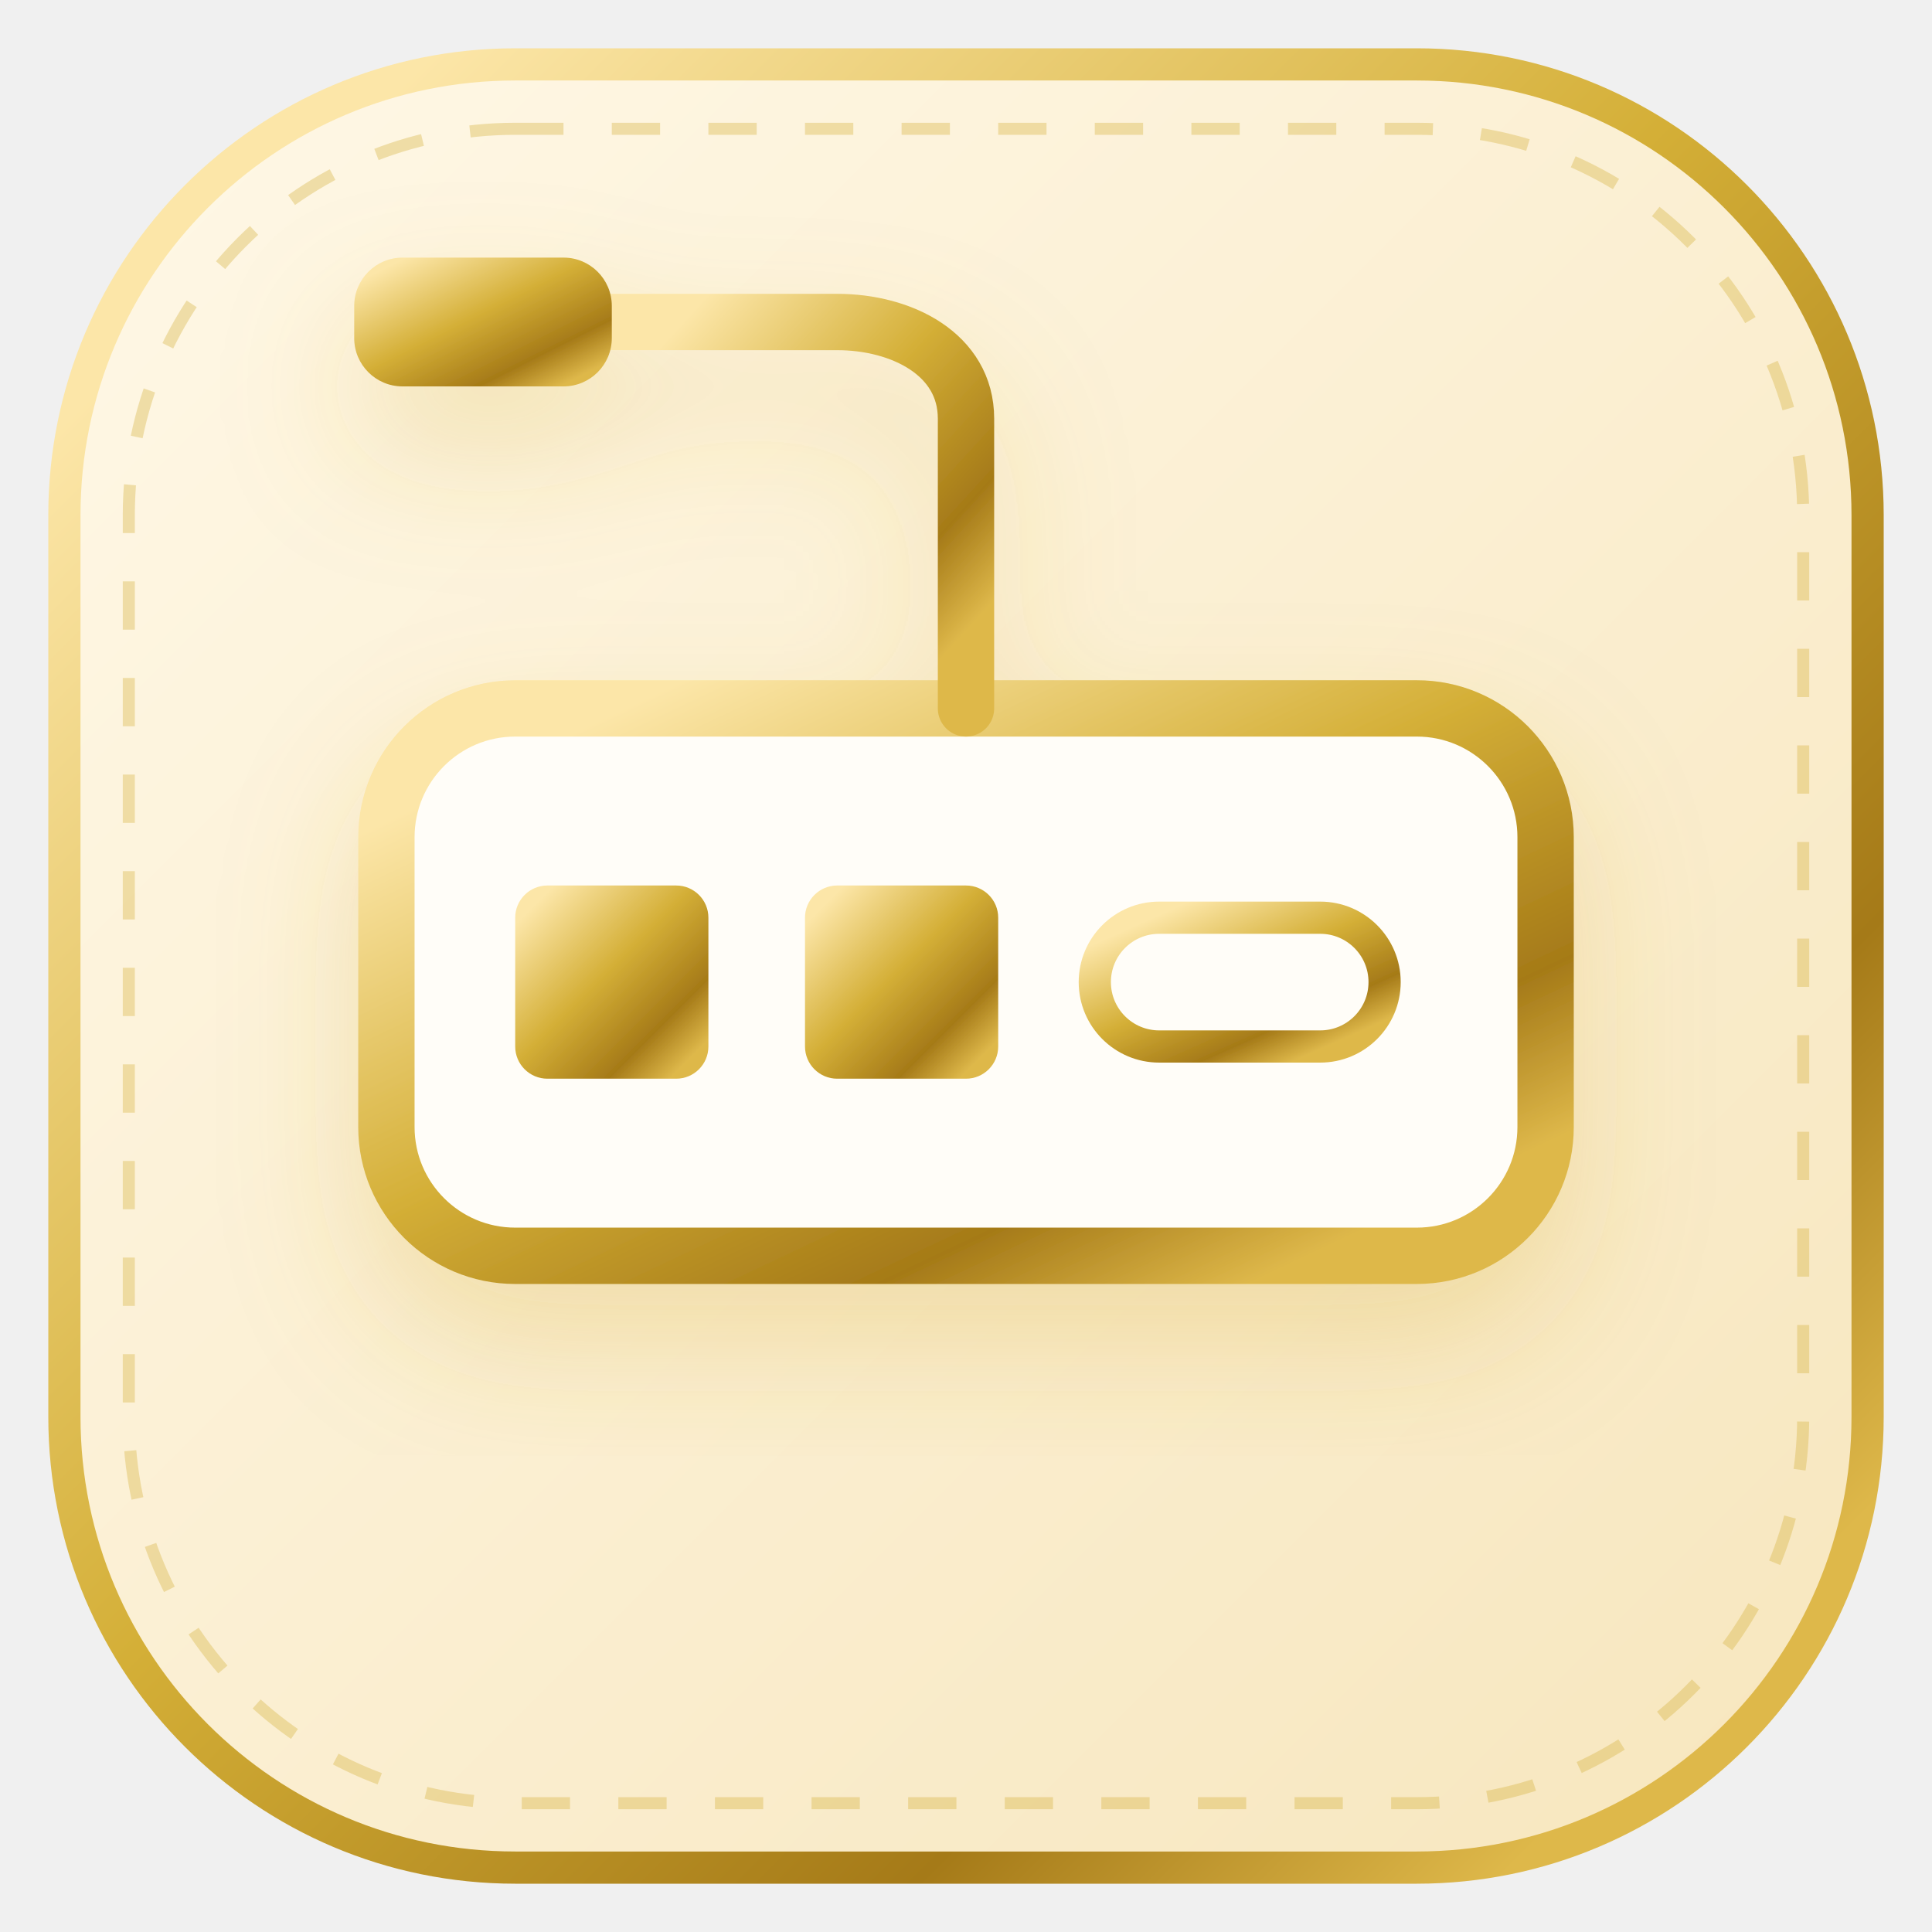
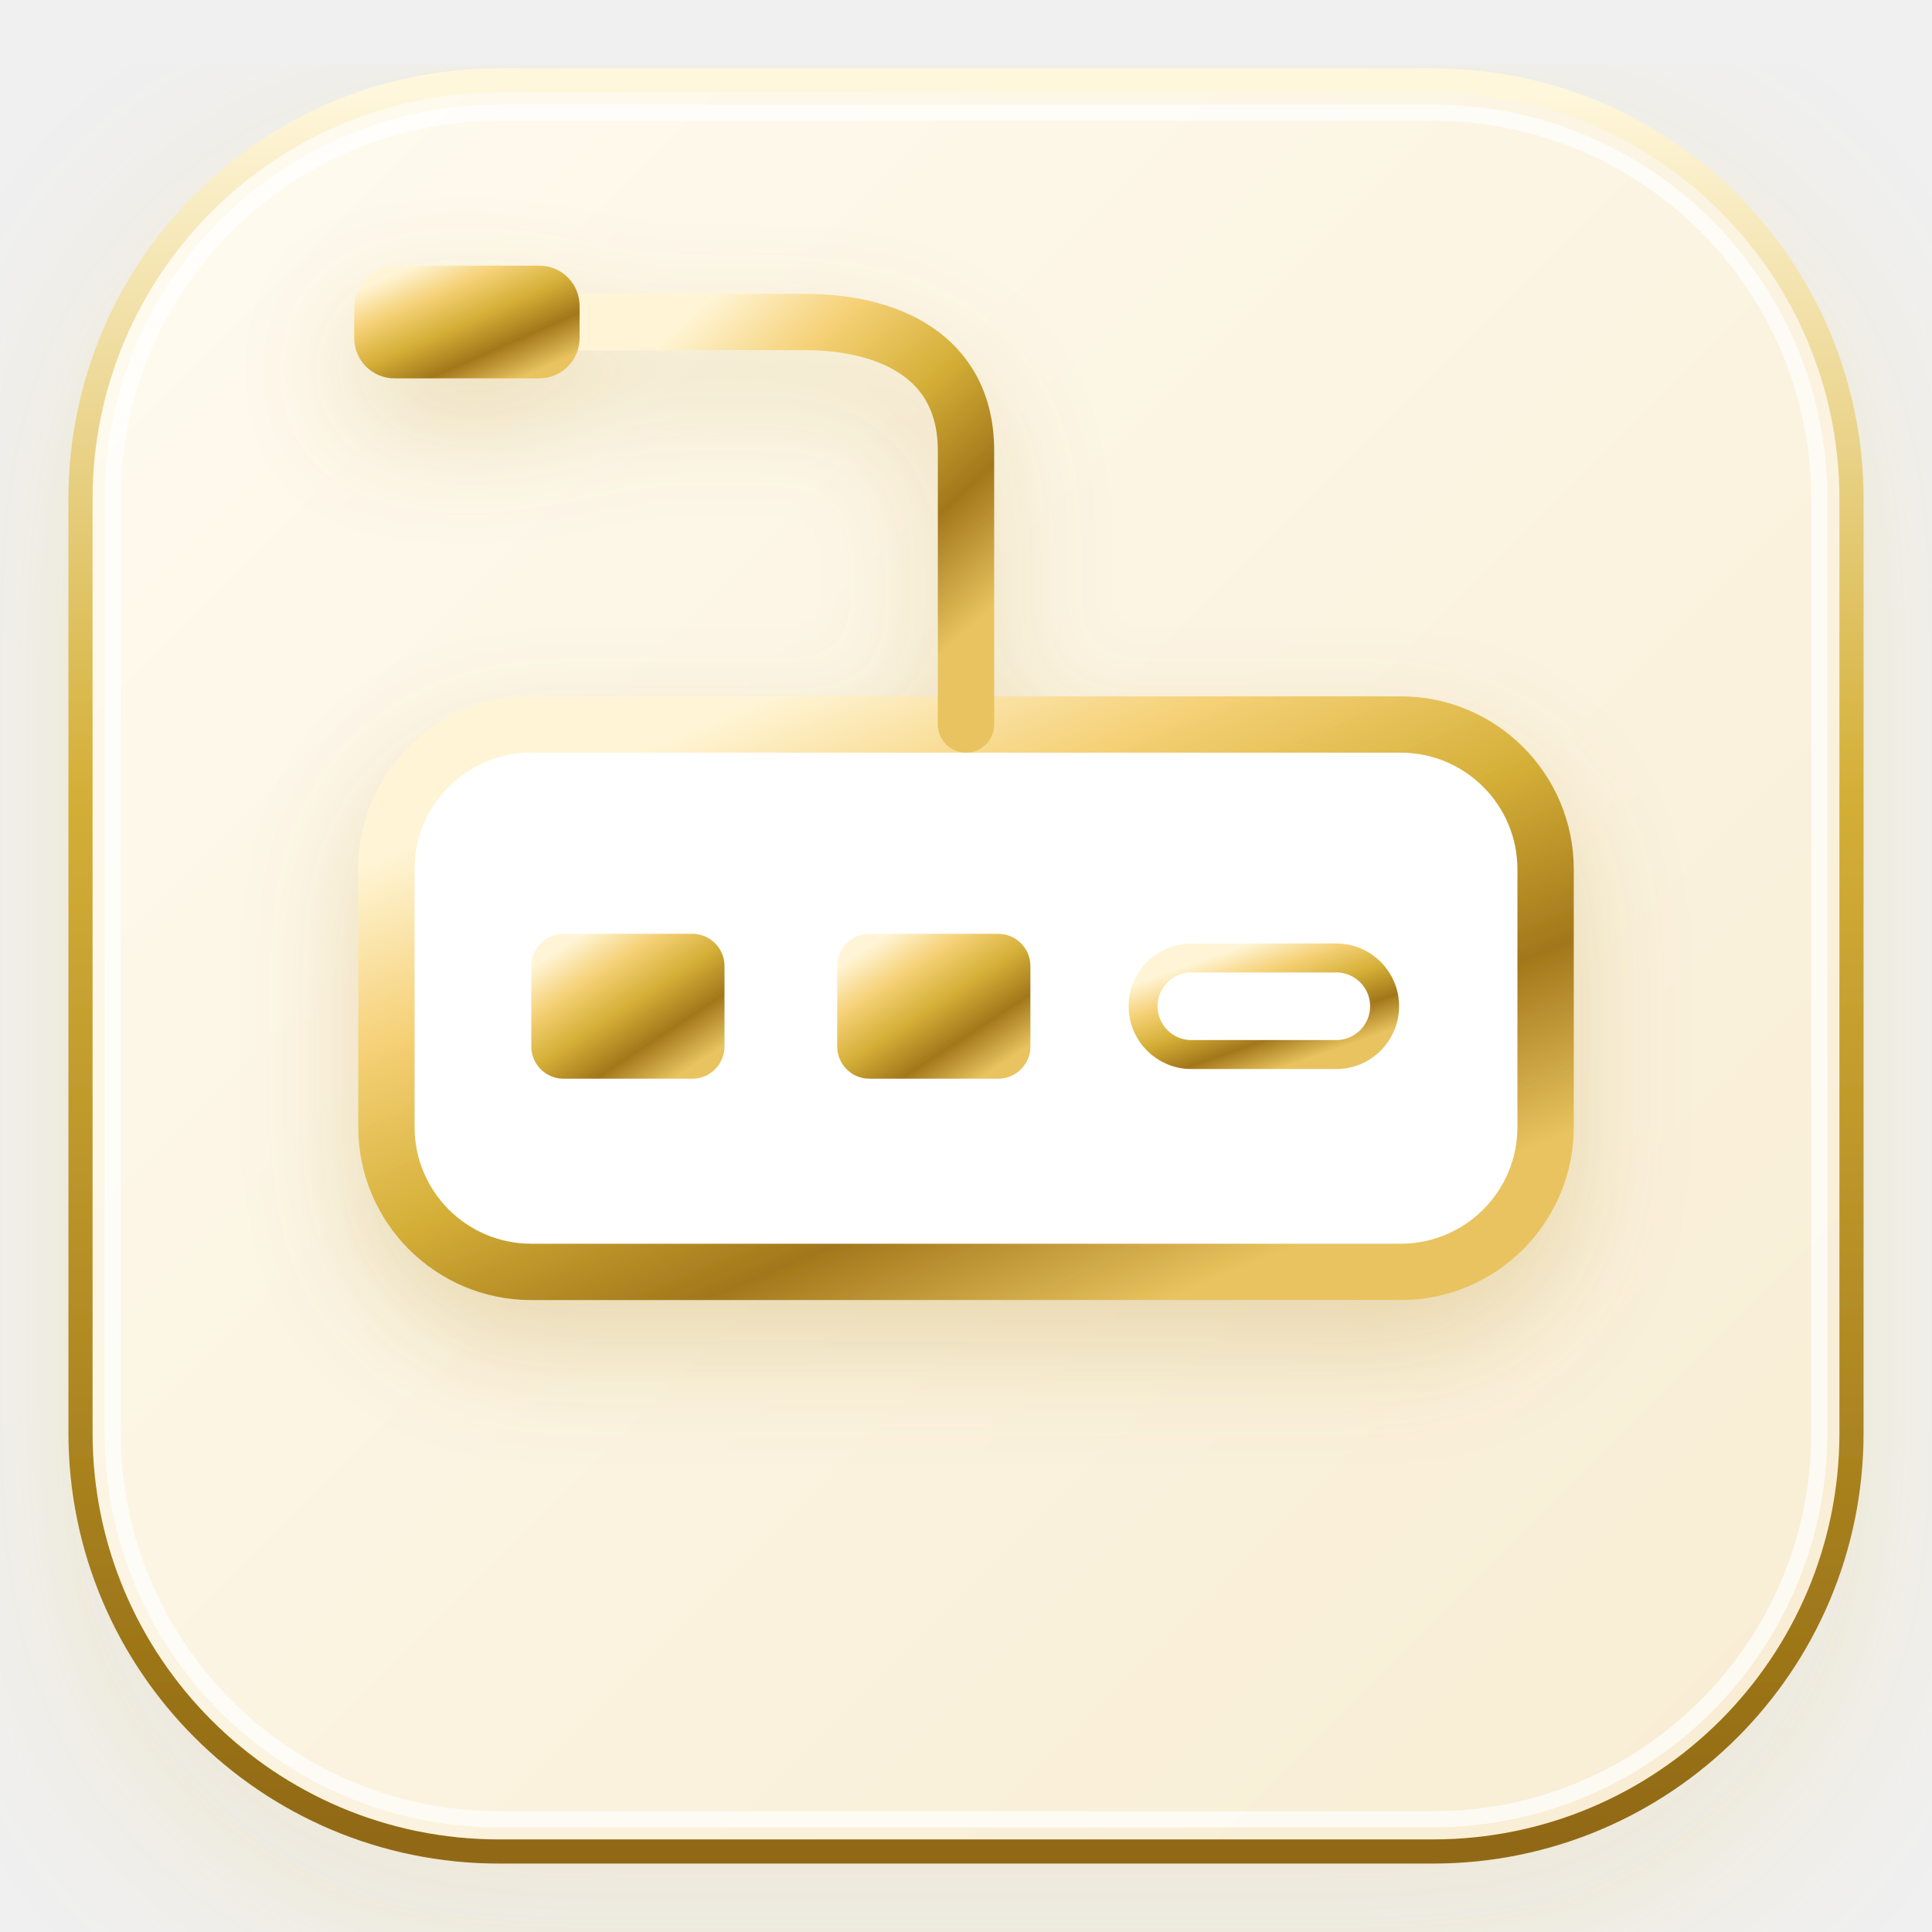
<svg xmlns="http://www.w3.org/2000/svg" viewBox="0 0 120 120" width="120" height="120" fill="none">
  <defs>
-     <linearGradient id="eltronGold" x1="10%" y1="10%" x2="90%" y2="90%">
-       <stop offset="0%" stop-color="#FCE6A8" />
-       <stop offset="45%" stop-color="#D4AF37" />
-       <stop offset="80%" stop-color="#A57A18" />
-       <stop offset="100%" stop-color="#DEB84A" />
+     <linearGradient id="appleGoldSheen" x1="15%" y1="10%" x2="85%" y2="90%">
+       <stop offset="0%" stop-color="#FFF5D6" />
+       <stop offset="25%" stop-color="#F5D075" />
+       <stop offset="50%" stop-color="#D4AF37" />
+       <stop offset="75%" stop-color="#A2771B" />
+       <stop offset="100%" stop-color="#E8C35E" />
    </linearGradient>
-     <linearGradient id="goldLight" x1="0%" y1="0%" x2="100%" y2="100%">
-       <stop offset="0%" stop-color="#FFF8E7" />
-       <stop offset="100%" stop-color="#F7E6BD" />
+     <linearGradient id="appleGoldSoft" x1="0%" y1="0%" x2="100%" y2="100%">
+       <stop offset="0%" stop-color="#FFFBF0" />
+       <stop offset="100%" stop-color="#F8EDD3" />
    </linearGradient>
-     <linearGradient id="goldBadge" x1="0%" y1="0%" x2="0%" y2="100%">
-       <stop offset="0%" stop-color="#D4AF37" />
-       <stop offset="100%" stop-color="#996E14" />
+     <linearGradient id="appleGoldRim" x1="0%" y1="0%" x2="0%" y2="100%">
+       <stop offset="0%" stop-color="#FFF7DC" />
+       <stop offset="40%" stop-color="#D4AF37" />
+       <stop offset="100%" stop-color="#916912" />
    </linearGradient>
-     <filter id="softGlow" x="-20%" y="-20%" width="140%" height="140%">
-       <feDropShadow dx="0" dy="4" stdDeviation="4" flood-color="#D4AF37" flood-opacity="0.25" />
+     <filter id="appleShadow" x="-20%" y="-20%" width="140%" height="140%">
+       <feDropShadow dx="0" dy="3" stdDeviation="3.5" flood-color="#A57A18" flood-opacity="0.22" />
+     </filter>
+     <filter id="tileShadow" x="-10%" y="-10%" width="120%" height="120%">
+       <feDropShadow dx="0" dy="4" stdDeviation="6" flood-color="#D4AF37" flood-opacity="0.16" />
    </filter>
  </defs>
-   <rect x="4" y="4" width="112" height="112" rx="28" fill="url(#goldLight)" stroke="url(#eltronGold)" stroke-width="2" />
-   <rect x="8" y="8" width="104" height="104" rx="24" fill="none" stroke="#D4AF37" stroke-width="0.75" stroke-opacity="0.35" stroke-dasharray="3 3" />
-   <g filter="url(#softGlow)">
-     <rect x="24" y="44" width="72" height="34" rx="8" stroke="url(#eltronGold)" stroke-width="3.5" fill="#FFFDF8" />
-     <rect x="32" y="55" width="12" height="12" rx="2" fill="url(#eltronGold)" />
-     <rect x="50" y="55" width="12" height="12" rx="2" fill="url(#eltronGold)" />
-     <rect x="68" y="57" width="18" height="8" rx="4" stroke="url(#eltronGold)" stroke-width="2" fill="#FFFDF8" />
-     <path d="M60 44 L60 26 C60 22 56 20 52 20 L38 20" stroke="url(#eltronGold)" stroke-width="3.5" stroke-linecap="round" fill="none" />
-     <rect x="22" y="16" width="16" height="8" rx="3" fill="url(#eltronGold)" />
+   <rect x="5" y="5" width="110" height="110" rx="26" fill="url(#appleGoldSoft)" stroke="url(#appleGoldRim)" stroke-width="1.5" filter="url(#tileShadow)" />
+   <rect x="7" y="7" width="106" height="106" rx="24" fill="none" stroke="#FFFFFF" stroke-width="1" stroke-opacity="0.7" />
+   <g filter="url(#appleShadow)">
+     <rect x="24" y="45" width="72" height="34" rx="9" stroke="url(#appleGoldSheen)" stroke-width="3.5" fill="#FFFFFF" />
+     <rect x="33" y="58" width="12" height="9" rx="2" fill="url(#appleGoldSheen)" />
+     <rect x="52" y="58" width="12" height="9" rx="2" fill="url(#appleGoldSheen)" />
+     <rect x="71" y="59.5" width="15" height="6" rx="3" stroke="url(#appleGoldSheen)" stroke-width="1.8" fill="#FFFFFF" />
+     <path d="M60 45 L60 28 C60 22 55 20 50 20 L36 20" stroke="url(#appleGoldSheen)" stroke-width="3.5" stroke-linecap="round" fill="none" />
+     <rect x="22" y="16.5" width="14" height="7" rx="2.5" fill="url(#appleGoldSheen)" />
  </g>
</svg>
